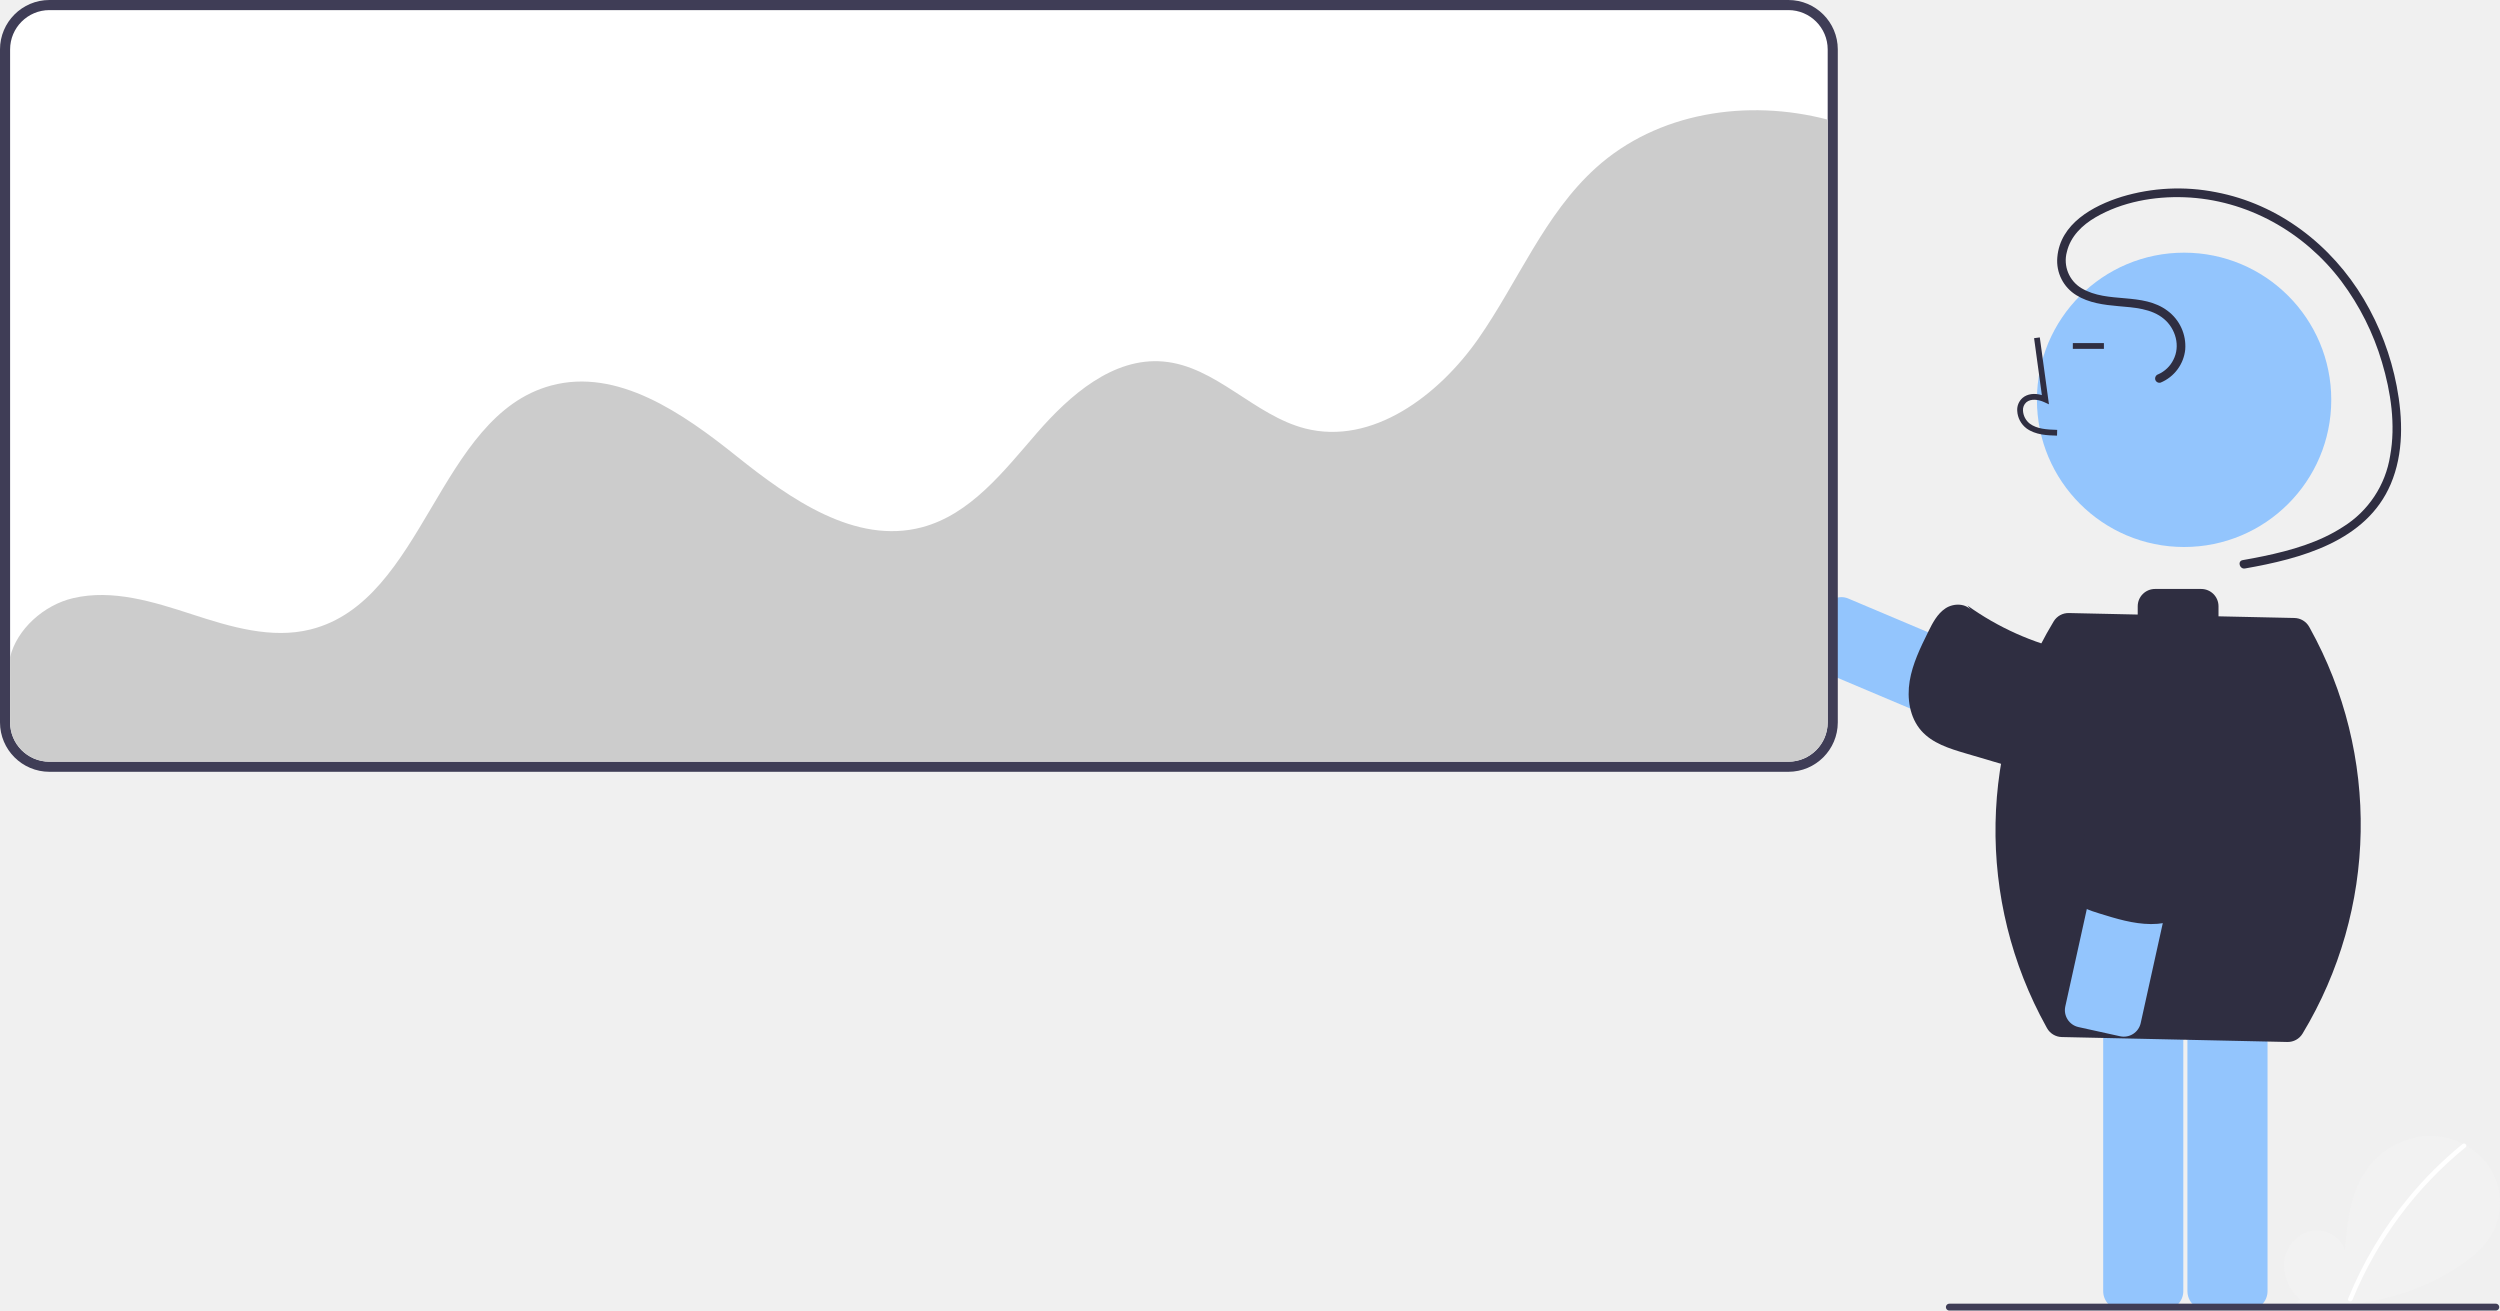
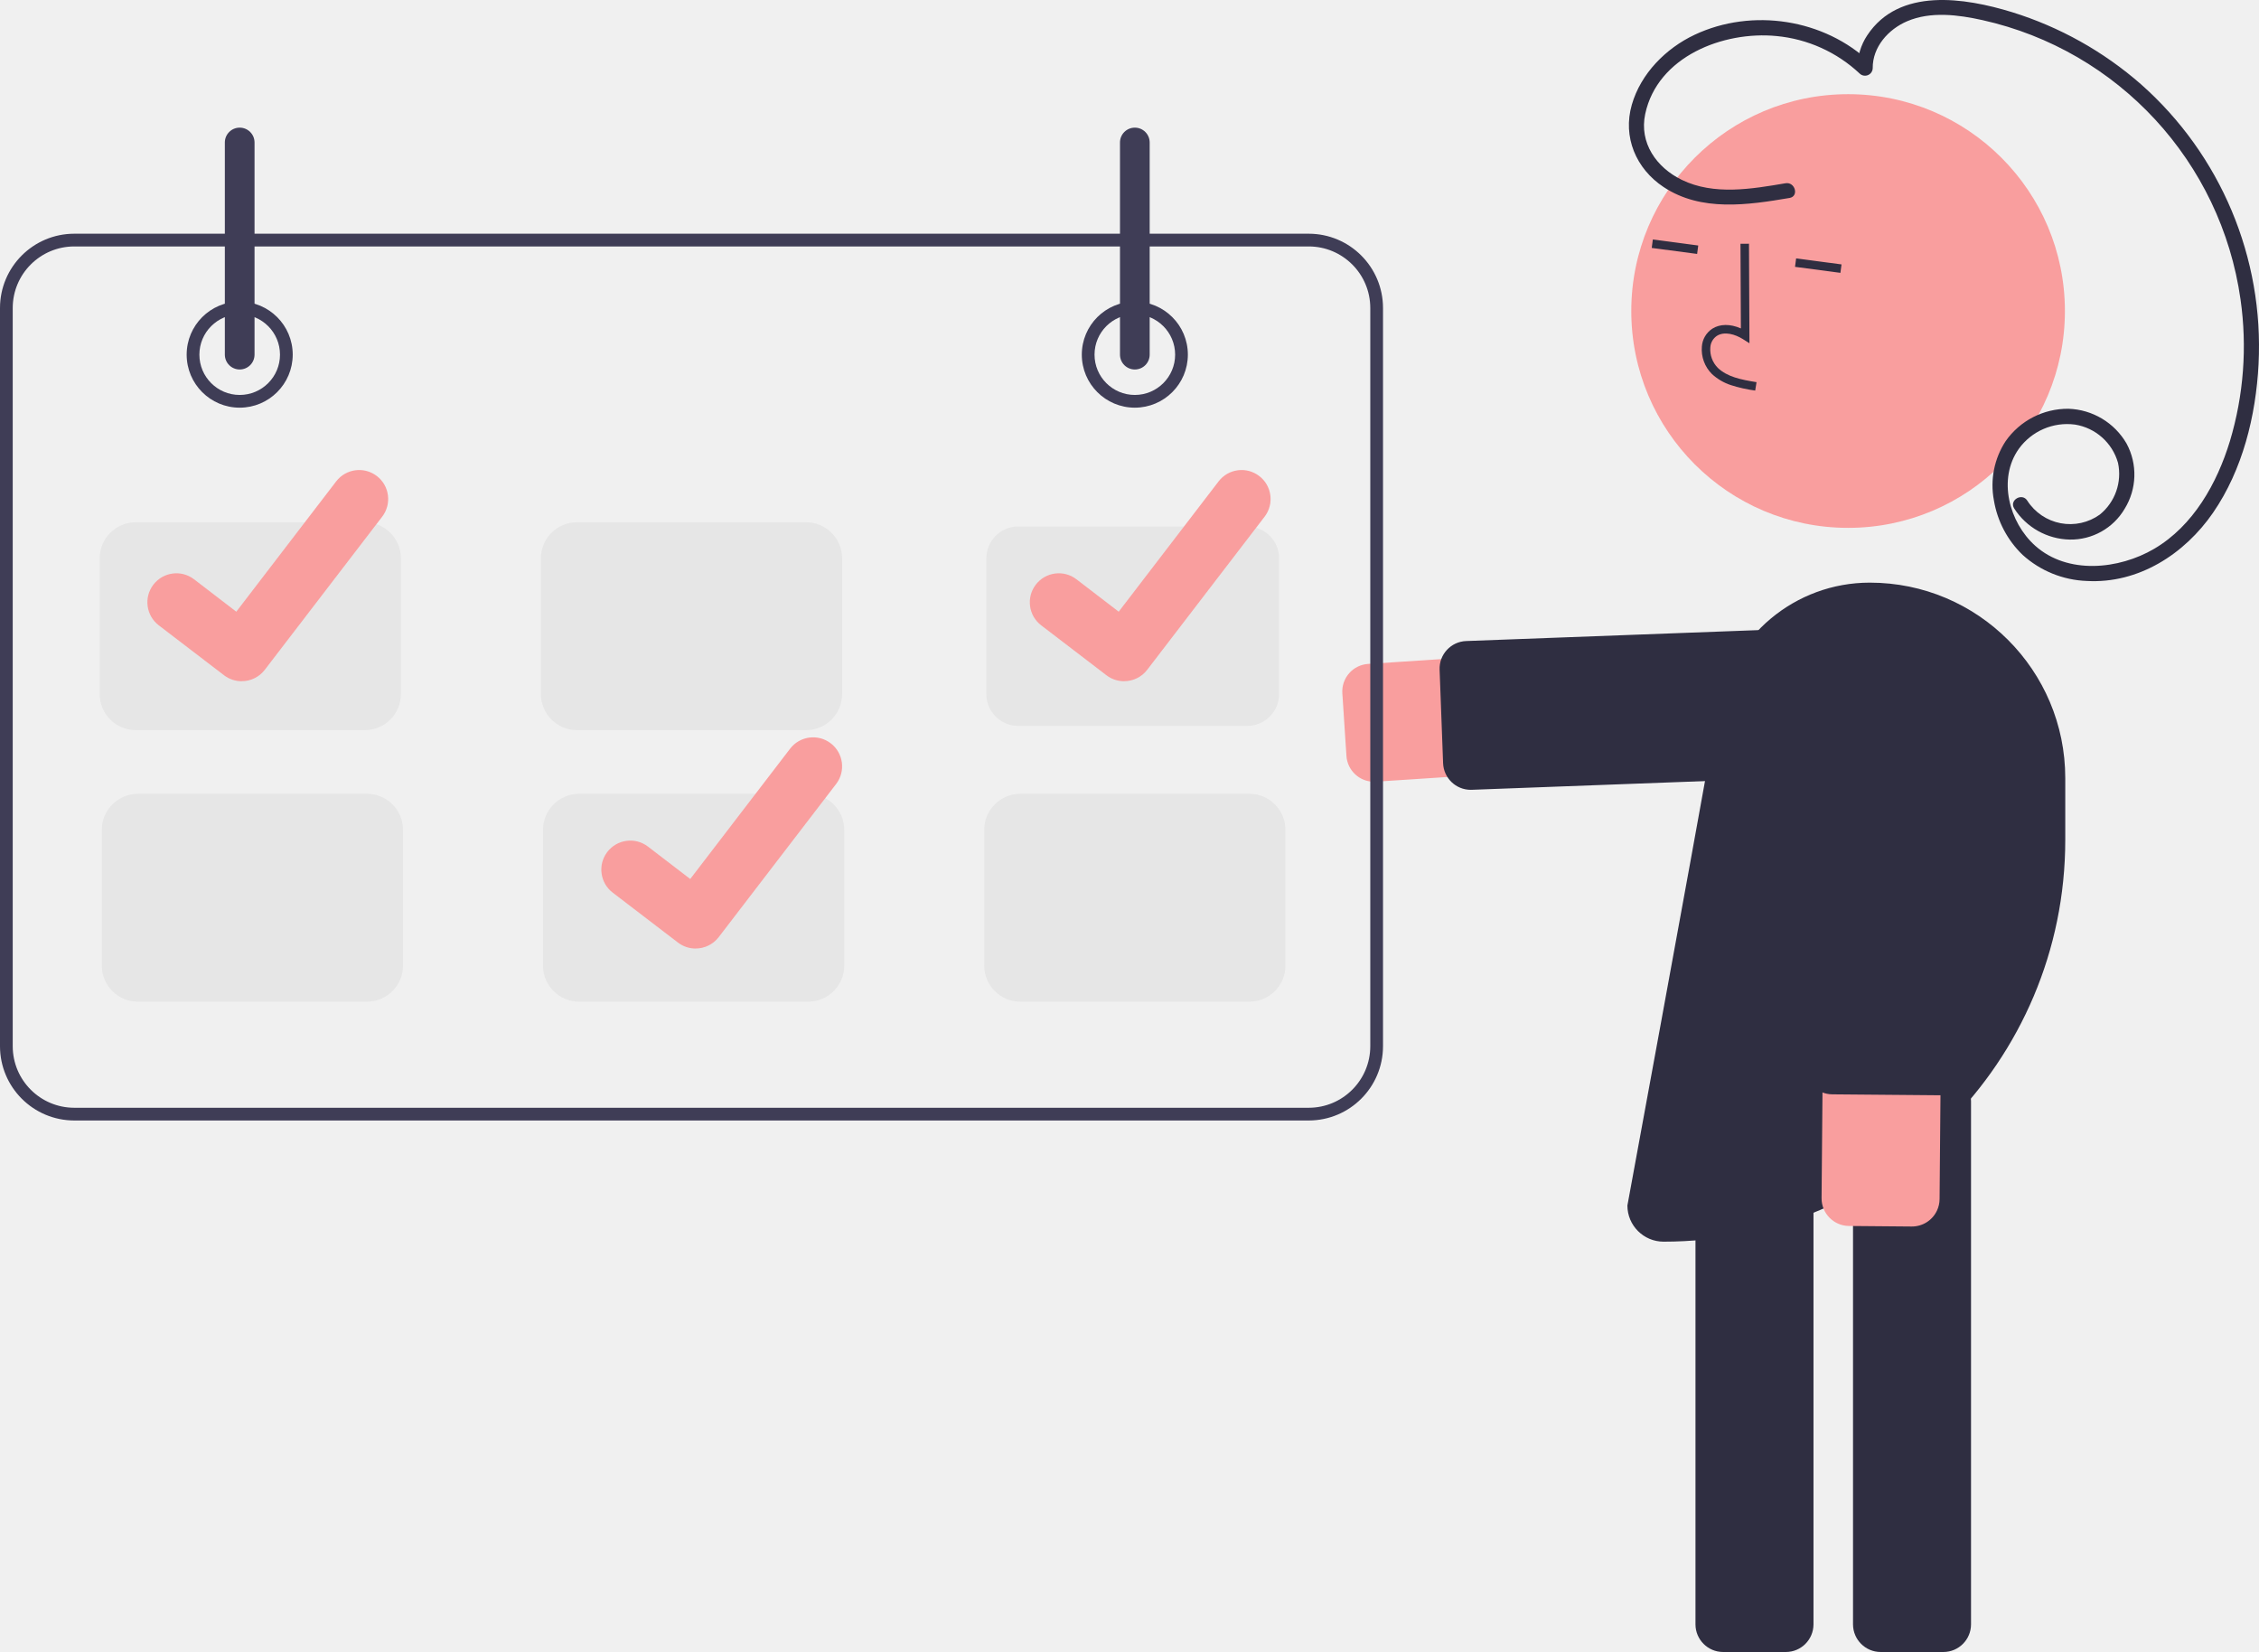
- <svg xmlns="http://www.w3.org/2000/svg" data-name="Layer 1" width="866.36" height="454.167" viewBox="0 0 866.36 454.167">
-   <path d="M963.883,673.143a15.278,15.278,0,0,1-5.482-13.17c.603-4.919,4.338-9.441,9.182-10.486s10.367,1.847,11.838,6.579c.81-9.124,1.743-18.63,6.594-26.399a27.958,27.958,0,0,1,20.244-12.97,25.085,25.085,0,0,1,22.067,9.008,22.766,22.766,0,0,1,2.8,23.439c-2.653,5.504-7.541,9.6-12.662,12.932a81.717,81.717,0,0,1-55.889,12.227" transform="translate(-166.8199 -222.9166)" fill="#f2f2f2" />
-   <path d="M1020.173,619.387a133.701,133.701,0,0,0-18.633,18.502,134.091,134.091,0,0,0-20.986,35.07c-.378.926,1.126,1.329,1.5.413a133.337,133.337,0,0,1,39.219-52.886c.776-.632-.33-1.727-1.1-1.1Z" transform="translate(-166.8199 -222.9166)" fill="#fff" />
-   <path d="M851.376,399.083h14.76a6,6,0,0,1,6,6V520.717a13.38,13.38,0,0,1-13.38,13.38h0a13.38,13.38,0,0,1-13.38-13.38V405.083A6,6,0,0,1,851.376,399.083Z" transform="translate(-72.10722 853.1037) rotate(-67.09387)" fill="#93c5fd" />
-   <path d="M850.183,434.8c-1.853-2.881-6.312-2.953-9.168-1.062s-4.495,5.108-6.009,8.18c-2.691,5.459-5.415,11.018-6.402,17.024s.001,12.633,4.024,17.199c3.829,4.346,9.693,6.176,15.248,7.815l52.112,15.375c5.513,1.626,11.547,3.234,16.862,1.046a17.218,17.218,0,0,0,8.025-7.602,26.666,26.666,0,0,0-4.283-31.309c-9.368-9.24-23.832-9.993-36.672-12.869a97.032,97.032,0,0,1-35.321-15.853" transform="translate(-166.8199 -222.9166)" fill="#2f2e41" />
-   <path d="M946.122,676.87H931.362a6.508,6.508,0,0,1-6.5-6.5V547.356a6.508,6.508,0,0,1,6.5-6.5h14.76a6.508,6.508,0,0,1,6.5,6.5V670.37A6.508,6.508,0,0,1,946.122,676.87Z" transform="translate(-166.8199 -222.9166)" fill="#93c5fd" />
-   <path d="M916.93,676.87H902.17a6.508,6.508,0,0,1-6.5-6.5V547.356a6.508,6.508,0,0,1,6.5-6.5h14.76a6.508,6.508,0,0,1,6.5,6.5V670.37A6.508,6.508,0,0,1,916.93,676.87Z" transform="translate(-166.8199 -222.9166)" fill="#93c5fd" />
-   <circle cx="756.885" cy="138.561" r="51" fill="#93c5fd" />
-   <path d="M879.668,373.887c-3.306-.092-7.42-.207-10.59-2.522a8.133,8.133,0,0,1-3.2-6.073,5.471,5.471,0,0,1,1.86-4.493c1.656-1.399,4.073-1.727,6.678-.961l-2.699-19.726,1.981-.271,3.173,23.19-1.655-.759c-1.918-.88-4.552-1.328-6.188.055a3.515,3.515,0,0,0-1.153,2.896,6.147,6.147,0,0,0,2.381,4.528c2.467,1.802,5.746,2.034,9.466,2.138Z" transform="translate(-166.8199 -222.9166)" fill="#2f2e41" />
-   <rect x="718.326" y="118.896" width="10.772" height="2" fill="#2f2e41" />
-   <path d="M915.552,355.514a13.984,13.984,0,0,0,8.547-11.467,15.259,15.259,0,0,0-6.108-13.412c-8.7-6.565-20.695-2.411-29.804-7.823a11.222,11.222,0,0,1-5.11-12.594c1.252-5.382,5.326-9.311,9.962-12.008,9.166-5.333,20.325-7.322,30.825-6.934,21.591.798,41.482,12.009,54.38,29.162a88.796,88.796,0,0,1,14.029,27.988c3.085,10.355,4.794,21.693,2.838,32.425a35.482,35.482,0,0,1-16.325,24.644c-8.282,5.393-17.994,8.158-27.58,10.162-2.39.5-4.791.947-7.197,1.369-1.898.333-1.094,3.224.798,2.893,19.311-3.387,42.051-9.373,50.501-29.23,4.548-10.686,4.223-22.785,2.072-33.996a93.36,93.36,0,0,0-11.372-30.046c-11.222-18.862-29.49-32.98-51.246-37.125a67.576,67.576,0,0,0-32.664,1.578c-10.005,3.122-21.368,9.342-22.329,21.01a13.91,13.91,0,0,0,6.607,13.111c4.339,2.697,9.57,3.356,14.555,3.792,5.373.47,11.533.792,15.841,4.462,4.013,3.419,5.696,9.342,3.211,14.145a10.662,10.662,0,0,1-5.228,5,1.552,1.552,0,0,0-1.048,1.845,1.508,1.508,0,0,0,1.845,1.048Z" transform="translate(-166.8199 -222.9166)" fill="#2f2e41" />
-   <path d="M967.271,440.536l-.208-.375a6,6,0,0,0-5.114-3.085l-26.317-.577v-3.481a6,6,0,0,0-6-6h-16a6,6,0,0,0-6,6v2.867l-23.857-.523a6,6,0,0,0-5.269,2.899v0a140.273,140.273,0,0,0-2.513,140.576l.208.375a6,6,0,0,0,5.113,3.085l78.174,1.713a6,6,0,0,0,5.269-2.899v-0A140.272,140.272,0,0,0,967.271,440.536Z" transform="translate(-166.8199 -222.9166)" fill="#2f2e41" />
-   <path d="M901.494,447.009h14.76a6,6,0,0,1,6,6V568.643A13.38,13.38,0,0,1,908.874,582.023h0a13.38,13.38,0,0,1-13.38-13.38V453.009a6,6,0,0,1,6-6Z" transform="translate(1518.498 990.1066) rotate(-167.539)" fill="#93c5fd" />
-   <path d="M884.985,525.613c-2.555,2.282-1.928,6.696.387,9.221s5.749,3.639,9.021,4.654c5.813,1.803,11.73,3.622,17.816,3.657s12.477-1.979,16.357-6.668c3.692-4.463,4.581-10.541,5.33-16.284l7.022-53.877c.743-5.7,1.386-11.911-1.608-16.818a17.218,17.218,0,0,0-8.765-6.735,26.666,26.666,0,0,0-30.252,9.134c-7.659,10.7-6.137,25.103-6.966,38.235a97.032,97.032,0,0,1-10.124,37.368" transform="translate(-166.8199 -222.9166)" fill="#2f2e41" />
-   <path d="M786.577,490.379H183.939a17.139,17.139,0,0,1-17.119-17.119V240.036a17.139,17.139,0,0,1,17.119-17.119H786.577A17.139,17.139,0,0,1,803.696,240.036V473.26A17.139,17.139,0,0,1,786.577,490.379Z" transform="translate(-166.8199 -222.9166)" fill="#3f3d56" />
-   <path d="M786.577,226.417H183.939a13.637,13.637,0,0,0-13.619,13.619V473.26a13.637,13.637,0,0,0,13.619,13.619H786.577a13.637,13.637,0,0,0,13.619-13.619V240.036A13.637,13.637,0,0,0,786.577,226.417Z" transform="translate(-166.8199 -222.9166)" fill="#fff" />
-   <path d="M800.196,264.371v208.889A13.637,13.637,0,0,1,786.577,486.879H183.939a13.637,13.637,0,0,1-13.619-13.619V450.618c2.349-9.652,11.687-18.054,21.867-20.428,13.662-3.183,27.817,1.268,41.163,5.609,13.338,4.341,27.57,8.665,41.172,5.226,39.478-9.95,43.989-73.908,83.288-84.506,23.016-6.205,45.641,9.584,64.256,24.48,18.615,14.887,41.164,30.736,64.214,24.65,16.879-4.46,28.404-19.467,39.844-32.651,11.44-13.185,26.455-26.319,43.845-24.795,18.207,1.592,31.451,18.675,49.156,23.203,23.28,5.941,46.296-11.465,60.043-31.17,13.738-19.705,22.871-43.061,40.695-59.157C741.149,261.851,772.269,257.042,800.196,264.371Z" transform="translate(-166.8199 -222.9166)" fill="#ccc" />
-   <path d="M1031.681,677.083h-189.294a1.191,1.191,0,1,1,0-2.381h189.294a1.191,1.191,0,1,1,0,2.381Z" transform="translate(-166.8199 -222.9166)" fill="#3f3d56" />
+ <svg xmlns="http://www.w3.org/2000/svg" data-name="Layer 1" width="532.485" height="389.352" viewBox="0 0 532.485 389.352">
+   <path d="M657.627,439.571a6.514,6.514,0,0,1-6.49-6.088l-.967-14.759a6.514,6.514,0,0,1,6.074-6.925l115.627-7.572a13.909,13.909,0,0,1,1.818,27.758l-115.627,7.572Q657.844,439.571,657.627,439.571Z" transform="translate(-333.7574 -255.3242)" fill="#f99e9e" />
+   <path d="M680.427,441.474a6.522,6.522,0,0,1-6.506-6.271l-.824-22.044a6.513,6.513,0,0,1,6.266-6.752l95.083-3.554a6.514,6.514,0,0,1,6.752,6.266l.824,22.044a6.513,6.513,0,0,1-6.266,6.752l-95.083,3.554C680.591,441.473,680.508,441.474,680.427,441.474Z" transform="translate(-333.7574 -255.3242)" fill="#2f2e41" />
+   <path d="M791.849,644.676H777.059a6.521,6.521,0,0,1-6.513-6.513V514.893a6.521,6.521,0,0,1,6.513-6.513H791.849a6.521,6.521,0,0,1,6.513,6.513V638.162A6.521,6.521,0,0,1,791.849,644.676Z" transform="translate(-333.7574 -255.3242)" fill="#2f2e41" />
+   <path d="M754.714,644.676H739.924a6.521,6.521,0,0,1-6.513-6.513V514.893a6.521,6.521,0,0,1,6.513-6.513H754.714a6.521,6.521,0,0,1,6.513,6.513V638.162A6.521,6.521,0,0,1,754.714,644.676Z" transform="translate(-333.7574 -255.3242)" fill="#2f2e41" />
+   <circle cx="435.628" cy="73.304" r="51.106" fill="#f99e9e" />
+   <path d="M741.722,346.078a12.121,12.121,0,0,1-4.426-2.598,8.15,8.15,0,0,1-2.382-6.452,5.483,5.483,0,0,1,2.438-4.22c1.828-1.172,4.272-1.176,6.761-.079l-.094-19.951,2.004-.01.111,23.454-1.544-.971c-1.791-1.124-4.348-1.916-6.155-.757a3.521,3.521,0,0,0-1.525,2.725,6.159,6.159,0,0,0,1.771,4.811c2.213,2.114,5.442,2.775,9.124,3.366l-.318,1.979A33.031,33.031,0,0,1,741.722,346.078Z" transform="translate(-333.7574 -255.3242)" fill="#2f2e41" />
+   <rect x="727.576" y="308.073" width="2.004" height="10.794" transform="matrix(0.13093, -0.99139, 0.99139, 0.13093, -11.34164, 739.4098)" fill="#2f2e41" />
+   <rect x="761.353" y="312.532" width="2.004" height="10.794" transform="translate(13.59208 776.7722) rotate(-82.4768)" fill="#2f2e41" />
+   <path d="M725.881,547.966h-0a8.527,8.527,0,0,1-8.518-8.518s13.579-73.677,21.339-116.86a36.373,36.373,0,0,1,35.799-29.944h0a46.075,46.075,0,0,1,46.075,46.075v14.55A94.696,94.696,0,0,1,725.881,547.966Z" transform="translate(-333.7574 -255.3242)" fill="#2f2e41" />
+   <path d="M790.359,540.591a6.524,6.524,0,0,1-5.98,3.805l-14.79-.128a6.513,6.513,0,0,1-6.456-6.57l1.005-115.87a13.908,13.908,0,1,1,27.815.241l-1.004,115.87A6.477,6.477,0,0,1,790.359,540.591Z" transform="translate(-333.7574 -255.3242)" fill="#f99e9e" />
+   <path d="M796.892,509.658a6.524,6.524,0,0,1-5.98,3.805l-25.262-.219a6.521,6.521,0,0,1-6.456-6.57l.825-95.146a6.513,6.513,0,0,1,6.57-6.457l25.261.219a6.513,6.513,0,0,1,6.456,6.57l-.825,95.146A6.485,6.485,0,0,1,796.892,509.658Z" transform="translate(-333.7574 -255.3242)" fill="#2f2e41" />
+   <path d="M754.634,298.514c-7.964,1.352-16.856,2.897-24.445-.796-5.973-2.907-10.08-8.713-8.625-15.534,2.895-13.576,18.437-19.578,30.928-18.366a33.178,33.178,0,0,1,19.63,8.851,1.817,1.817,0,0,0,3.067-1.271c-.053-5.009,3.695-9.19,8.135-11.077,5.56-2.363,12.021-1.518,17.735-.254a78.747,78.747,0,0,1,60.834,65.858,77.868,77.868,0,0,1-2.501,33.35c-3.031,9.959-8.63,19.97-17.848,25.388-8.306,4.883-20.385,6.14-28.05-.71-6.14-5.487-8.907-15.745-3.87-22.844a14.063,14.063,0,0,1,13.231-5.72,12.592,12.592,0,0,1,10.157,9.034,12.349,12.349,0,0,1-4.287,12.176,11.99,11.99,0,0,1-17.088-3.262c-1.221-1.959-4.331-.156-3.103,1.814a15.92,15.92,0,0,0,13.088,7.342,14.716,14.716,0,0,0,12.954-7.255A15.359,15.359,0,0,0,835.032,359.876a16.454,16.454,0,0,0-13.716-8.213,17.884,17.884,0,0,0-14.795,7.633,19.003,19.003,0,0,0-2.769,13.935,23.056,23.056,0,0,0,6.776,12.874,23.812,23.812,0,0,0,15.102,6.142c12.185.695,23.063-6.325,29.783-16.082,6.974-10.125,10.092-22.83,10.72-34.977a82.435,82.435,0,0,0-27.725-66.017,83.769,83.769,0,0,0-30.409-16.991c-11.101-3.401-26.601-5.879-34.098,5.463a13.812,13.812,0,0,0-2.305,7.755l3.067-1.271c-10.847-10.365-27.898-12.984-41.442-6.613-6.803,3.2-12.7,9.151-14.815,16.488-2.194,7.613.979,15.085,7.485,19.402,8.855,5.876,19.837,4.249,29.698,2.575,2.275-.386,1.31-3.85-.955-3.465Z" transform="translate(-333.7574 -255.3242)" fill="#2f2e41" />
+   <path d="M642.257,519.408h-291a17.52,17.52,0,0,1-17.5-17.5v-174a17.52,17.52,0,0,1,17.5-17.5h291a17.52,17.52,0,0,1,17.5,17.5v174A17.52,17.52,0,0,1,642.257,519.408Zm-291-206a14.517,14.517,0,0,0-14.5,14.5v174a14.517,14.517,0,0,0,14.5,14.5h291a14.517,14.517,0,0,0,14.5-14.5v-174a14.517,14.517,0,0,0-14.5-14.5Z" transform="translate(-333.7574 -255.3242)" fill="#3f3d56" />
+   <path d="M390.257,351.408a12.5,12.5,0,1,1,12.5-12.5A12.514,12.514,0,0,1,390.257,351.408Zm0-22a9.5,9.5,0,1,0,9.5,9.5A9.511,9.511,0,0,0,390.257,329.408Z" transform="translate(-333.7574 -255.3242)" fill="#3f3d56" />
+   <path d="M601.257,351.408a12.5,12.5,0,1,1,12.5-12.5A12.514,12.514,0,0,1,601.257,351.408Zm0-22a9.5,9.5,0,1,0,9.5,9.5A9.511,9.511,0,0,0,601.257,329.408Z" transform="translate(-333.7574 -255.3242)" fill="#3f3d56" />
+   <path d="M419.757,427.408h-54a8.51,8.51,0,0,1-8.5-8.5v-32a8.51,8.51,0,0,1,8.5-8.5h54a8.51,8.51,0,0,1,8.5,8.5v32A8.51,8.51,0,0,1,419.757,427.408Z" transform="translate(-333.7574 -255.3242)" fill="#e6e6e6" />
+   <path d="M523.757,427.408h-54a8.51,8.51,0,0,1-8.5-8.5v-32a8.51,8.51,0,0,1,8.5-8.5h54a8.51,8.51,0,0,1,8.5,8.5v32A8.51,8.51,0,0,1,523.757,427.408Z" transform="translate(-333.7574 -255.3242)" fill="#e6e6e6" />
+   <path d="M573.757,379.408a7.508,7.508,0,0,0-7.5,7.5v32a7.508,7.508,0,0,0,7.5,7.5h54a7.508,7.508,0,0,0,7.5-7.5v-32a7.508,7.508,0,0,0-7.5-7.5Z" transform="translate(-333.7574 -255.3242)" fill="#e6e6e6" />
+   <path d="M420.257,491.408h-54a8.51,8.51,0,0,1-8.5-8.5v-32a8.51,8.51,0,0,1,8.5-8.5h54a8.51,8.51,0,0,1,8.5,8.5v32A8.51,8.51,0,0,1,420.257,491.408Z" transform="translate(-333.7574 -255.3242)" fill="#e6e6e6" />
+   <path d="M524.257,491.408h-54a8.51,8.51,0,0,1-8.5-8.5v-32a8.51,8.51,0,0,1,8.5-8.5h54a8.51,8.51,0,0,1,8.5,8.5v32A8.51,8.51,0,0,1,524.257,491.408Z" transform="translate(-333.7574 -255.3242)" fill="#e6e6e6" />
+   <path d="M628.257,491.408h-54a8.51,8.51,0,0,1-8.5-8.5v-32a8.51,8.51,0,0,1,8.5-8.5h54a8.51,8.51,0,0,1,8.5,8.5v32A8.51,8.51,0,0,1,628.257,491.408Z" transform="translate(-333.7574 -255.3242)" fill="#e6e6e6" />
+   <path d="M390.257,342.408a3.504,3.504,0,0,1-3.5-3.5v-50a3.5,3.5,0,0,1,7,0v50A3.504,3.504,0,0,1,390.257,342.408Z" transform="translate(-333.7574 -255.3242)" fill="#3f3d56" />
+   <path d="M601.257,342.408a3.504,3.504,0,0,1-3.5-3.5v-50a3.5,3.5,0,0,1,7,0v50A3.504,3.504,0,0,1,601.257,342.408Z" transform="translate(-333.7574 -255.3242)" fill="#3f3d56" />
+   <path id="b5e0804e-c461-433c-b77b-73087ef71cb0-320" data-name="Path 395" d="M390.716,415.879a6.788,6.788,0,0,1-4.084-1.357l-.073-.055-15.381-11.766a6.835,6.835,0,0,1,8.317-10.849l9.962,7.64L413,368.779a6.832,6.832,0,0,1,9.579-1.265l.002.001-.146.203.15-.203a6.84,6.84,0,0,1,1.264,9.581l-27.69,36.109a6.836,6.836,0,0,1-5.437,2.666Z" transform="translate(-333.7574 -255.3242)" fill="#f99e9e" />
+   <path id="b3a0cc8c-ec19-4bca-9f18-6cf478ced8d1-321" data-name="Path 395" d="M497.716,478.879a6.788,6.788,0,0,1-4.084-1.357l-.073-.055-15.381-11.766a6.835,6.835,0,0,1,8.317-10.849l9.962,7.64L520,431.779a6.832,6.832,0,0,1,9.579-1.265l.002.001-.146.203.15-.203a6.84,6.84,0,0,1,1.264,9.581l-27.69,36.109a6.836,6.836,0,0,1-5.437,2.666Z" transform="translate(-333.7574 -255.3242)" fill="#f99e9e" />
+   <path id="b29a902b-cd84-4f58-97ad-17c408cf2b06-322" data-name="Path 395" d="M598.716,415.879a6.788,6.788,0,0,1-4.084-1.357l-.073-.055-15.381-11.766a6.835,6.835,0,0,1,8.317-10.849l9.962,7.64L621,368.779a6.832,6.832,0,0,1,9.579-1.265l.002.001-.146.203.15-.203a6.84,6.84,0,0,1,1.264,9.581l-27.69,36.109a6.836,6.836,0,0,1-5.437,2.666Z" transform="translate(-333.7574 -255.3242)" fill="#f99e9e" />
</svg>
